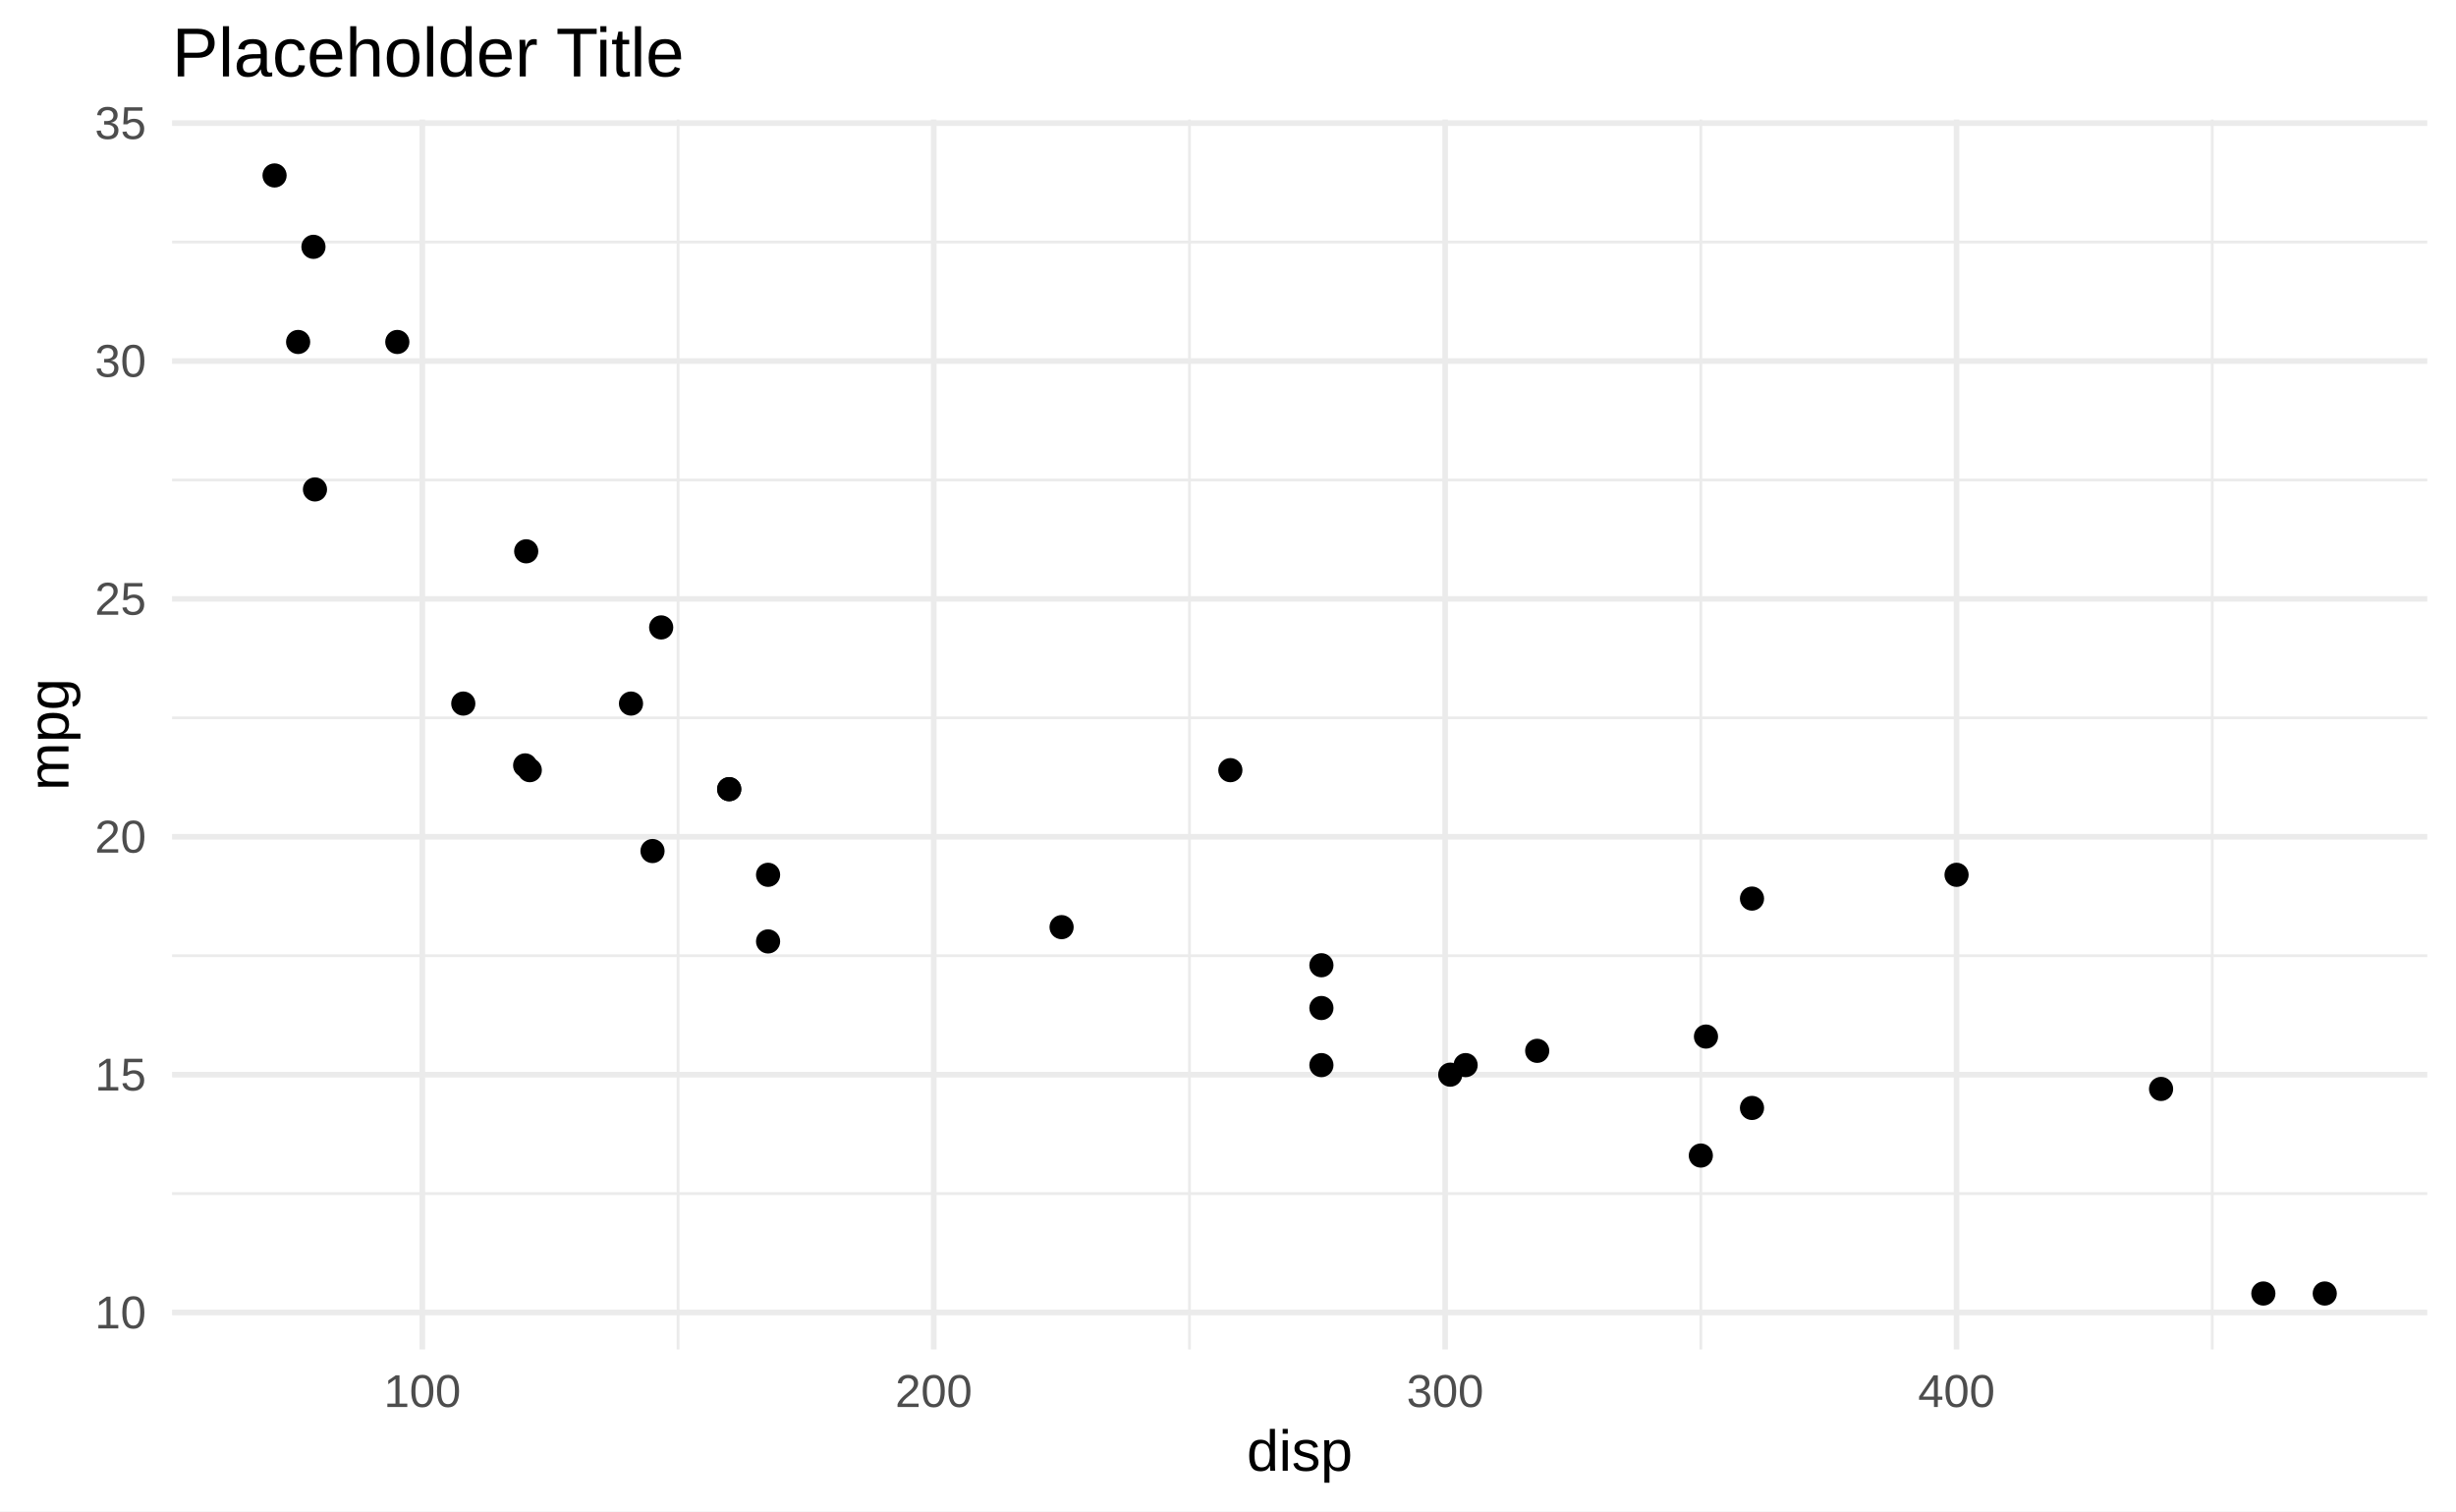
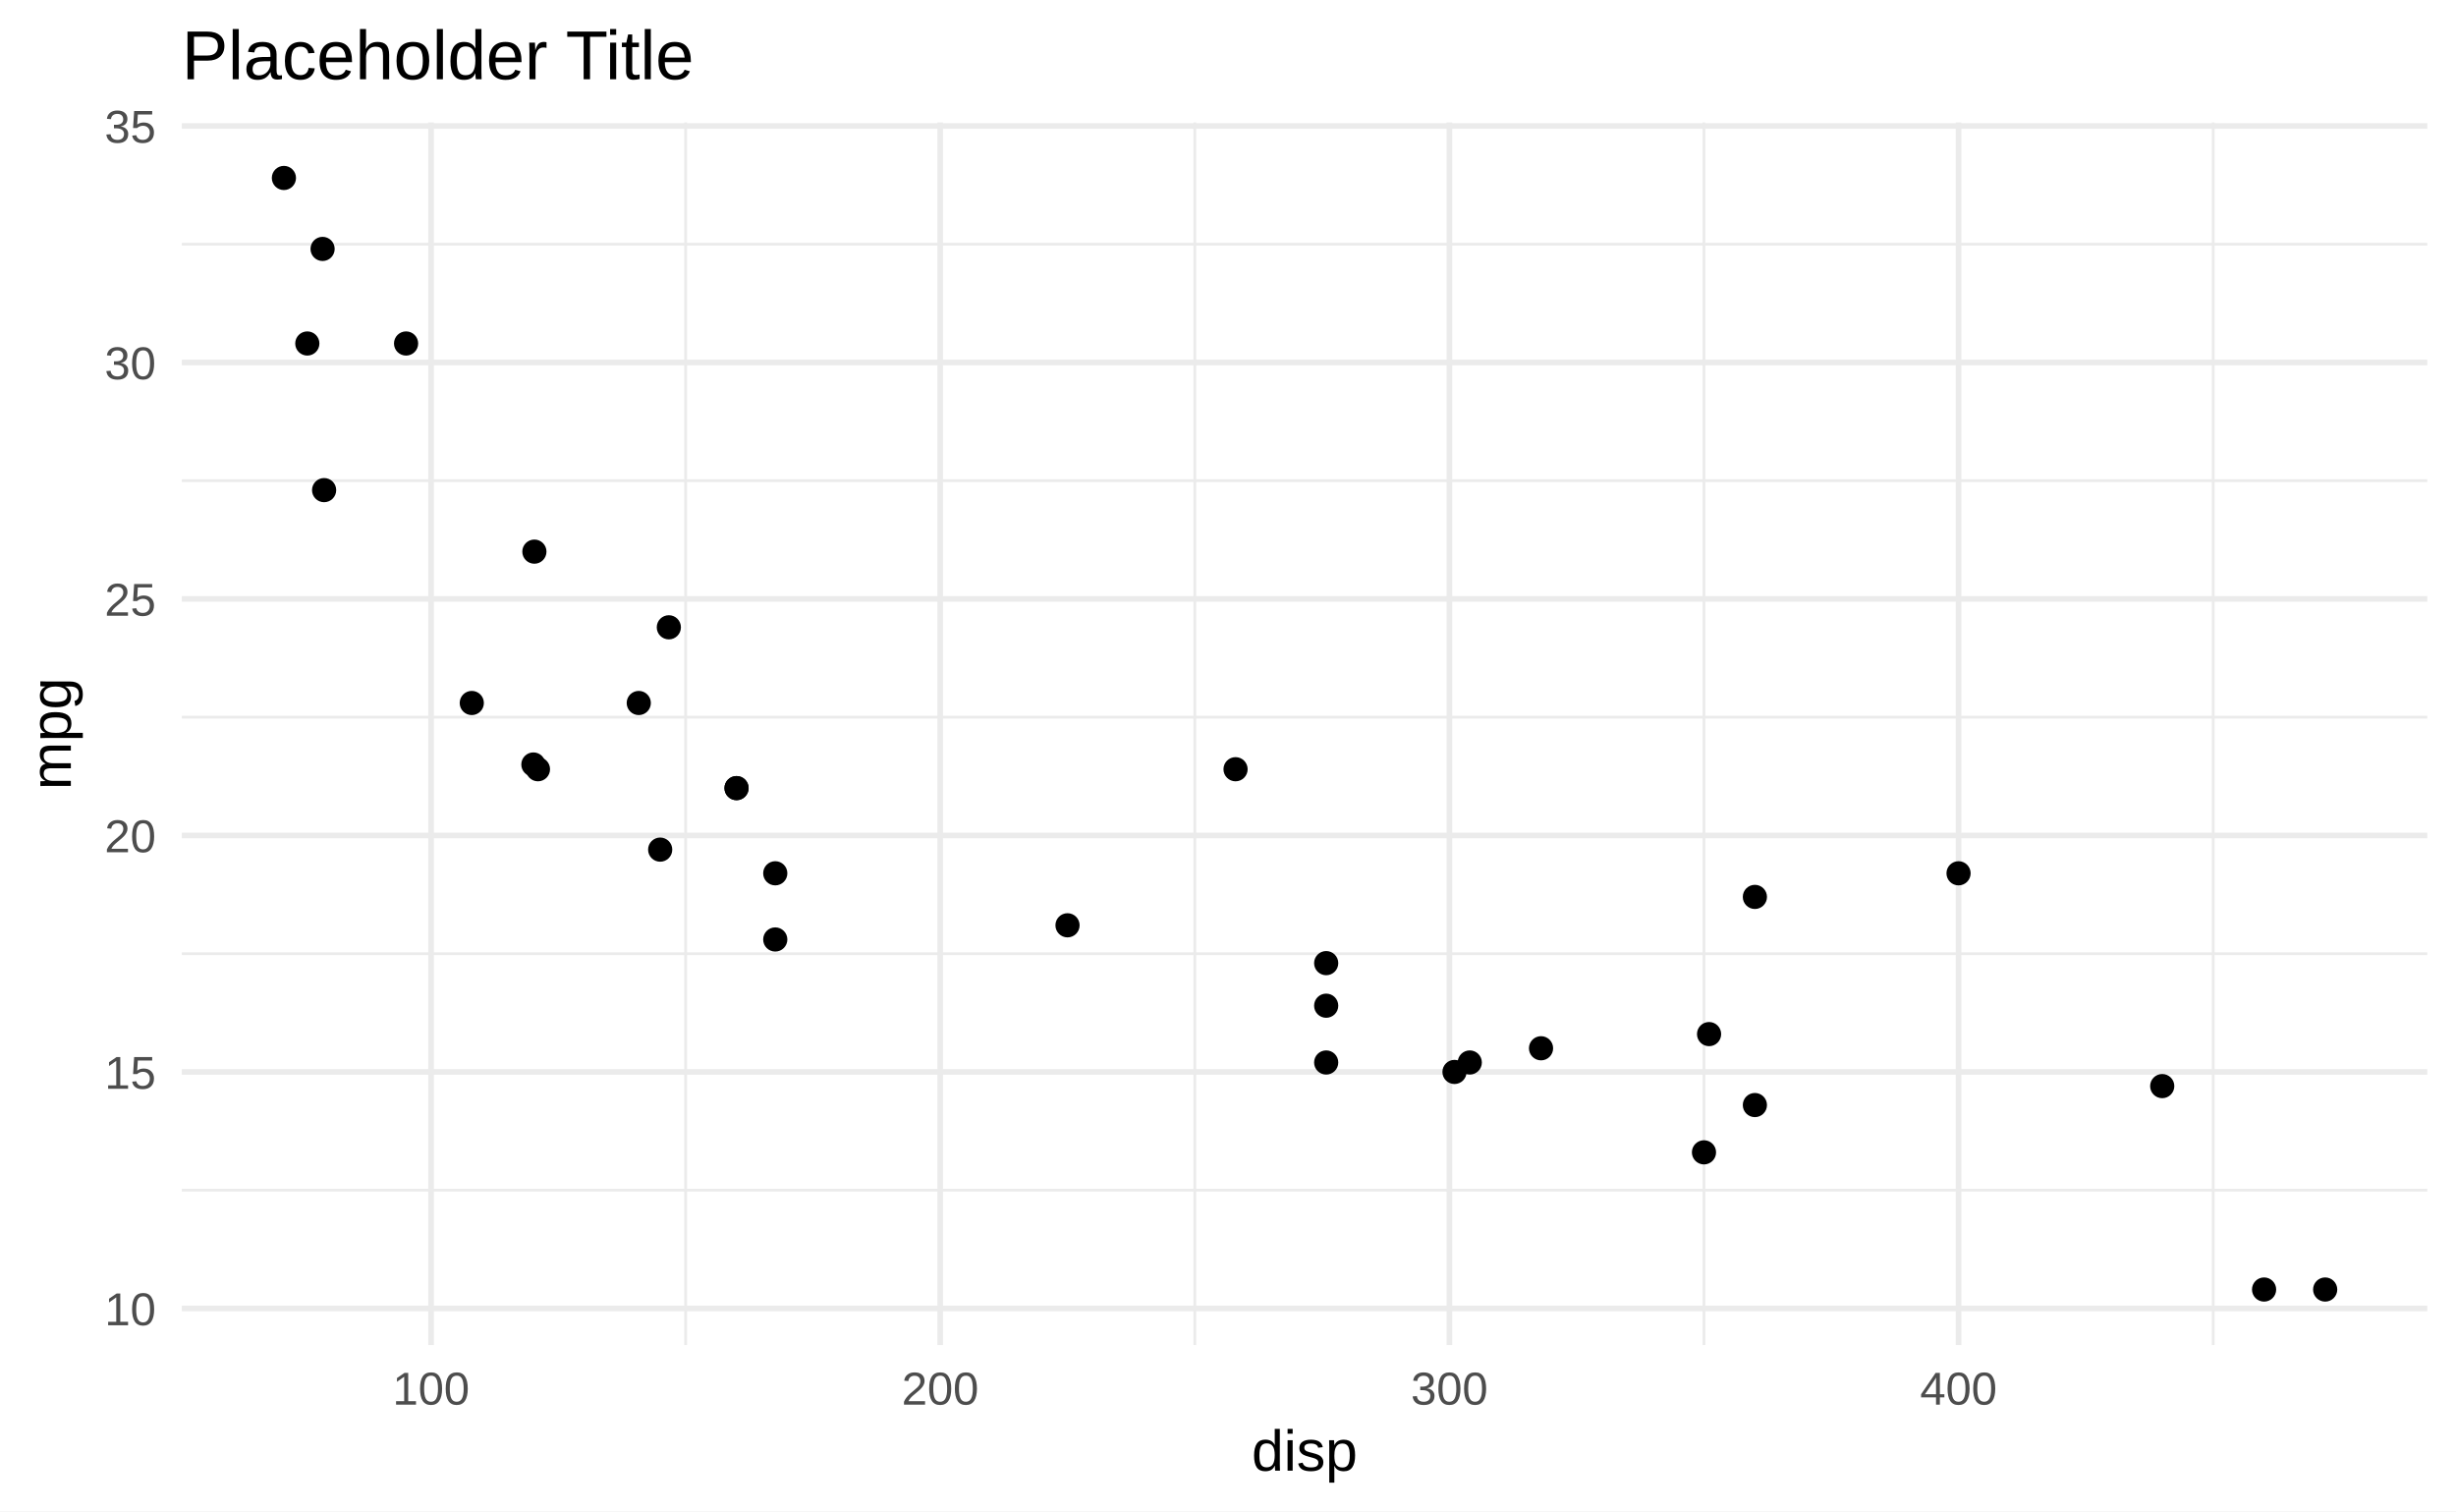
- <svg xmlns="http://www.w3.org/2000/svg" viewBox="0 0 468.00 288.00">
+ <svg xmlns="http://www.w3.org/2000/svg" class="svglite" width="468.00pt" height="288.00pt" viewBox="0 0 468.00 288.00">
  <defs>
    <style type="text/css">
-     line, polyline, polygon, path, rect, circle {
+     .svglite line, .svglite polyline, .svglite polygon, .svglite path, .svglite rect, .svglite circle {
      fill: none;
      stroke: #000000;
      stroke-linecap: round;
      stroke-linejoin: round;
      stroke-miterlimit: 10.00;
    }
  </style>
  </defs>
  <rect width="100%" height="100%" style="stroke: none; fill: #FFFFFF;" />
  <defs>
-     <clipPath id="cpMzIuNzl8NDYyLjUyfDI1Ny4xMnwyMi43OA==">
-       <rect x="32.79" y="22.78" width="429.73" height="234.34" />
-     </clipPath>
-   </defs>
-   <polyline points="32.79,227.43 462.52,227.43 " style="stroke-width: 0.53; stroke: #EBEBEB; stroke-linecap: butt;" clip-path="url(#cpMzIuNzl8NDYyLjUyfDI1Ny4xMnwyMi43OA==)" />
-   <polyline points="32.79,182.10 462.52,182.10 " style="stroke-width: 0.53; stroke: #EBEBEB; stroke-linecap: butt;" clip-path="url(#cpMzIuNzl8NDYyLjUyfDI1Ny4xMnwyMi43OA==)" />
-   <polyline points="32.79,136.78 462.52,136.78 " style="stroke-width: 0.53; stroke: #EBEBEB; stroke-linecap: butt;" clip-path="url(#cpMzIuNzl8NDYyLjUyfDI1Ny4xMnwyMi43OA==)" />
-   <polyline points="32.79,91.45 462.52,91.45 " style="stroke-width: 0.53; stroke: #EBEBEB; stroke-linecap: butt;" clip-path="url(#cpMzIuNzl8NDYyLjUyfDI1Ny4xMnwyMi43OA==)" />
-   <polyline points="32.79,46.12 462.52,46.12 " style="stroke-width: 0.53; stroke: #EBEBEB; stroke-linecap: butt;" clip-path="url(#cpMzIuNzl8NDYyLjUyfDI1Ny4xMnwyMi43OA==)" />
-   <polyline points="129.21,257.12 129.21,22.78 " style="stroke-width: 0.53; stroke: #EBEBEB; stroke-linecap: butt;" clip-path="url(#cpMzIuNzl8NDYyLjUyfDI1Ny4xMnwyMi43OA==)" />
-   <polyline points="226.66,257.12 226.66,22.78 " style="stroke-width: 0.53; stroke: #EBEBEB; stroke-linecap: butt;" clip-path="url(#cpMzIuNzl8NDYyLjUyfDI1Ny4xMnwyMi43OA==)" />
-   <polyline points="324.10,257.12 324.10,22.78 " style="stroke-width: 0.53; stroke: #EBEBEB; stroke-linecap: butt;" clip-path="url(#cpMzIuNzl8NDYyLjUyfDI1Ny4xMnwyMi43OA==)" />
-   <polyline points="421.55,257.12 421.55,22.78 " style="stroke-width: 0.53; stroke: #EBEBEB; stroke-linecap: butt;" clip-path="url(#cpMzIuNzl8NDYyLjUyfDI1Ny4xMnwyMi43OA==)" />
-   <polyline points="32.79,250.09 462.52,250.09 " style="stroke-width: 1.07; stroke: #EBEBEB; stroke-linecap: butt;" clip-path="url(#cpMzIuNzl8NDYyLjUyfDI1Ny4xMnwyMi43OA==)" />
-   <polyline points="32.79,204.77 462.52,204.77 " style="stroke-width: 1.07; stroke: #EBEBEB; stroke-linecap: butt;" clip-path="url(#cpMzIuNzl8NDYyLjUyfDI1Ny4xMnwyMi43OA==)" />
-   <polyline points="32.79,159.44 462.52,159.44 " style="stroke-width: 1.07; stroke: #EBEBEB; stroke-linecap: butt;" clip-path="url(#cpMzIuNzl8NDYyLjUyfDI1Ny4xMnwyMi43OA==)" />
-   <polyline points="32.79,114.11 462.52,114.11 " style="stroke-width: 1.07; stroke: #EBEBEB; stroke-linecap: butt;" clip-path="url(#cpMzIuNzl8NDYyLjUyfDI1Ny4xMnwyMi43OA==)" />
-   <polyline points="32.79,68.79 462.52,68.79 " style="stroke-width: 1.07; stroke: #EBEBEB; stroke-linecap: butt;" clip-path="url(#cpMzIuNzl8NDYyLjUyfDI1Ny4xMnwyMi43OA==)" />
-   <polyline points="32.79,23.46 462.52,23.46 " style="stroke-width: 1.07; stroke: #EBEBEB; stroke-linecap: butt;" clip-path="url(#cpMzIuNzl8NDYyLjUyfDI1Ny4xMnwyMi43OA==)" />
-   <polyline points="80.48,257.12 80.48,22.78 " style="stroke-width: 1.07; stroke: #EBEBEB; stroke-linecap: butt;" clip-path="url(#cpMzIuNzl8NDYyLjUyfDI1Ny4xMnwyMi43OA==)" />
-   <polyline points="177.93,257.12 177.93,22.78 " style="stroke-width: 1.07; stroke: #EBEBEB; stroke-linecap: butt;" clip-path="url(#cpMzIuNzl8NDYyLjUyfDI1Ny4xMnwyMi43OA==)" />
-   <polyline points="275.38,257.12 275.38,22.78 " style="stroke-width: 1.07; stroke: #EBEBEB; stroke-linecap: butt;" clip-path="url(#cpMzIuNzl8NDYyLjUyfDI1Ny4xMnwyMi43OA==)" />
-   <polyline points="372.83,257.12 372.83,22.78 " style="stroke-width: 1.07; stroke: #EBEBEB; stroke-linecap: butt;" clip-path="url(#cpMzIuNzl8NDYyLjUyfDI1Ny4xMnwyMi43OA==)" />
-   <circle cx="138.95" cy="150.37" r="1.95" style="stroke-width: 0.71; fill: #000000;" clip-path="url(#cpMzIuNzl8NDYyLjUyfDI1Ny4xMnwyMi43OA==)" />
-   <circle cx="138.95" cy="150.37" r="1.95" style="stroke-width: 0.71; fill: #000000;" clip-path="url(#cpMzIuNzl8NDYyLjUyfDI1Ny4xMnwyMi43OA==)" />
-   <circle cx="88.28" cy="134.06" r="1.95" style="stroke-width: 0.71; fill: #000000;" clip-path="url(#cpMzIuNzl8NDYyLjUyfDI1Ny4xMnwyMi43OA==)" />
-   <circle cx="234.45" cy="146.75" r="1.95" style="stroke-width: 0.71; fill: #000000;" clip-path="url(#cpMzIuNzl8NDYyLjUyfDI1Ny4xMnwyMi43OA==)" />
-   <circle cx="333.85" cy="171.22" r="1.95" style="stroke-width: 0.71; fill: #000000;" clip-path="url(#cpMzIuNzl8NDYyLjUyfDI1Ny4xMnwyMi43OA==)" />
-   <circle cx="202.29" cy="176.66" r="1.95" style="stroke-width: 0.71; fill: #000000;" clip-path="url(#cpMzIuNzl8NDYyLjUyfDI1Ny4xMnwyMi43OA==)" />
-   <circle cx="333.85" cy="211.11" r="1.95" style="stroke-width: 0.71; fill: #000000;" clip-path="url(#cpMzIuNzl8NDYyLjUyfDI1Ny4xMnwyMi43OA==)" />
-   <circle cx="125.99" cy="119.55" r="1.95" style="stroke-width: 0.71; fill: #000000;" clip-path="url(#cpMzIuNzl8NDYyLjUyfDI1Ny4xMnwyMi43OA==)" />
-   <circle cx="120.24" cy="134.06" r="1.95" style="stroke-width: 0.71; fill: #000000;" clip-path="url(#cpMzIuNzl8NDYyLjUyfDI1Ny4xMnwyMi43OA==)" />
-   <circle cx="146.36" cy="166.69" r="1.95" style="stroke-width: 0.71; fill: #000000;" clip-path="url(#cpMzIuNzl8NDYyLjUyfDI1Ny4xMnwyMi43OA==)" />
-   <circle cx="146.36" cy="179.38" r="1.95" style="stroke-width: 0.71; fill: #000000;" clip-path="url(#cpMzIuNzl8NDYyLjUyfDI1Ny4xMnwyMi43OA==)" />
-   <circle cx="251.80" cy="192.07" r="1.95" style="stroke-width: 0.71; fill: #000000;" clip-path="url(#cpMzIuNzl8NDYyLjUyfDI1Ny4xMnwyMi43OA==)" />
-   <circle cx="251.80" cy="183.92" r="1.95" style="stroke-width: 0.71; fill: #000000;" clip-path="url(#cpMzIuNzl8NDYyLjUyfDI1Ny4xMnwyMi43OA==)" />
-   <circle cx="251.80" cy="202.95" r="1.95" style="stroke-width: 0.71; fill: #000000;" clip-path="url(#cpMzIuNzl8NDYyLjUyfDI1Ny4xMnwyMi43OA==)" />
-   <circle cx="442.99" cy="246.47" r="1.95" style="stroke-width: 0.71; fill: #000000;" clip-path="url(#cpMzIuNzl8NDYyLjUyfDI1Ny4xMnwyMi43OA==)" />
-   <circle cx="431.29" cy="246.47" r="1.95" style="stroke-width: 0.71; fill: #000000;" clip-path="url(#cpMzIuNzl8NDYyLjUyfDI1Ny4xMnwyMi43OA==)" />
-   <circle cx="411.80" cy="207.49" r="1.95" style="stroke-width: 0.71; fill: #000000;" clip-path="url(#cpMzIuNzl8NDYyLjUyfDI1Ny4xMnwyMi43OA==)" />
-   <circle cx="59.73" cy="47.03" r="1.95" style="stroke-width: 0.71; fill: #000000;" clip-path="url(#cpMzIuNzl8NDYyLjUyfDI1Ny4xMnwyMi43OA==)" />
-   <circle cx="56.81" cy="65.16" r="1.95" style="stroke-width: 0.71; fill: #000000;" clip-path="url(#cpMzIuNzl8NDYyLjUyfDI1Ny4xMnwyMi43OA==)" />
-   <circle cx="52.32" cy="33.43" r="1.95" style="stroke-width: 0.71; fill: #000000;" clip-path="url(#cpMzIuNzl8NDYyLjUyfDI1Ny4xMnwyMi43OA==)" />
-   <circle cx="100.07" cy="145.84" r="1.95" style="stroke-width: 0.71; fill: #000000;" clip-path="url(#cpMzIuNzl8NDYyLjUyfDI1Ny4xMnwyMi43OA==)" />
-   <circle cx="292.92" cy="200.23" r="1.95" style="stroke-width: 0.71; fill: #000000;" clip-path="url(#cpMzIuNzl8NDYyLjUyfDI1Ny4xMnwyMi43OA==)" />
-   <circle cx="279.28" cy="202.95" r="1.95" style="stroke-width: 0.71; fill: #000000;" clip-path="url(#cpMzIuNzl8NDYyLjUyfDI1Ny4xMnwyMi43OA==)" />
-   <circle cx="324.10" cy="220.18" r="1.95" style="stroke-width: 0.71; fill: #000000;" clip-path="url(#cpMzIuNzl8NDYyLjUyfDI1Ny4xMnwyMi43OA==)" />
-   <circle cx="372.83" cy="166.69" r="1.95" style="stroke-width: 0.71; fill: #000000;" clip-path="url(#cpMzIuNzl8NDYyLjUyfDI1Ny4xMnwyMi43OA==)" />
-   <circle cx="60.02" cy="93.26" r="1.95" style="stroke-width: 0.71; fill: #000000;" clip-path="url(#cpMzIuNzl8NDYyLjUyfDI1Ny4xMnwyMi43OA==)" />
-   <circle cx="100.27" cy="105.05" r="1.95" style="stroke-width: 0.71; fill: #000000;" clip-path="url(#cpMzIuNzl8NDYyLjUyfDI1Ny4xMnwyMi43OA==)" />
-   <circle cx="75.71" cy="65.16" r="1.95" style="stroke-width: 0.71; fill: #000000;" clip-path="url(#cpMzIuNzl8NDYyLjUyfDI1Ny4xMnwyMi43OA==)" />
-   <circle cx="325.08" cy="197.51" r="1.95" style="stroke-width: 0.71; fill: #000000;" clip-path="url(#cpMzIuNzl8NDYyLjUyfDI1Ny4xMnwyMi43OA==)" />
-   <circle cx="124.34" cy="162.16" r="1.95" style="stroke-width: 0.71; fill: #000000;" clip-path="url(#cpMzIuNzl8NDYyLjUyfDI1Ny4xMnwyMi43OA==)" />
-   <circle cx="276.35" cy="204.77" r="1.95" style="stroke-width: 0.71; fill: #000000;" clip-path="url(#cpMzIuNzl8NDYyLjUyfDI1Ny4xMnwyMi43OA==)" />
-   <circle cx="100.95" cy="146.75" r="1.95" style="stroke-width: 0.71; fill: #000000;" clip-path="url(#cpMzIuNzl8NDYyLjUyfDI1Ny4xMnwyMi43OA==)" />
-   <defs>
-     <clipPath id="cpMC4wMHw0NjguMDB8Mjg4LjAwfDAuMDA=">
+     <clipPath id="cpMC4wMHw0NjguMDB8MC4wMHwyODguMDA=">
      <rect x="0.00" y="0.00" width="468.00" height="288.00" />
    </clipPath>
  </defs>
-   <g clip-path="url(#cpMC4wMHw0NjguMDB8Mjg4LjAwfDAuMDA=)">
-     <text x="18.07" y="253.12" style="font-size: 8.80px; fill: #4D4D4D; font-family: Liberation Sans;" textLength="9.79px" lengthAdjust="spacingAndGlyphs">10</text>
+   <g clip-path="url(#cpMC4wMHw0NjguMDB8MC4wMHwyODguMDA=)">
+ </g>
+   <defs>
+     <clipPath id="cpMzQuNjV8NDYyLjUyfDIzLjMyfDI1Ni4yOQ==">
+       <rect x="34.65" y="23.32" width="427.87" height="232.97" />
+     </clipPath>
+   </defs>
+   <g clip-path="url(#cpMzQuNjV8NDYyLjUyfDIzLjMyfDI1Ni4yOQ==)">
+     <polyline points="34.65,226.78 462.52,226.78 " style="stroke-width: 0.53; stroke: #EBEBEB; stroke-linecap: butt;" />
+     <polyline points="34.65,181.72 462.52,181.72 " style="stroke-width: 0.53; stroke: #EBEBEB; stroke-linecap: butt;" />
+     <polyline points="34.65,136.65 462.52,136.65 " style="stroke-width: 0.53; stroke: #EBEBEB; stroke-linecap: butt;" />
+     <polyline points="34.65,91.59 462.52,91.59 " style="stroke-width: 0.53; stroke: #EBEBEB; stroke-linecap: butt;" />
+     <polyline points="34.65,46.53 462.52,46.53 " style="stroke-width: 0.53; stroke: #EBEBEB; stroke-linecap: butt;" />
+     <polyline points="130.65,256.29 130.65,23.32 " style="stroke-width: 0.53; stroke: #EBEBEB; stroke-linecap: butt;" />
+     <polyline points="227.68,256.29 227.68,23.32 " style="stroke-width: 0.53; stroke: #EBEBEB; stroke-linecap: butt;" />
+     <polyline points="324.70,256.29 324.70,23.32 " style="stroke-width: 0.53; stroke: #EBEBEB; stroke-linecap: butt;" />
+     <polyline points="421.73,256.29 421.73,23.32 " style="stroke-width: 0.53; stroke: #EBEBEB; stroke-linecap: butt;" />
+     <polyline points="34.65,249.31 462.52,249.31 " style="stroke-width: 1.07; stroke: #EBEBEB; stroke-linecap: butt;" />
+     <polyline points="34.65,204.25 462.52,204.25 " style="stroke-width: 1.07; stroke: #EBEBEB; stroke-linecap: butt;" />
+     <polyline points="34.65,159.19 462.52,159.19 " style="stroke-width: 1.07; stroke: #EBEBEB; stroke-linecap: butt;" />
+     <polyline points="34.65,114.12 462.52,114.12 " style="stroke-width: 1.07; stroke: #EBEBEB; stroke-linecap: butt;" />
+     <polyline points="34.65,69.06 462.52,69.06 " style="stroke-width: 1.07; stroke: #EBEBEB; stroke-linecap: butt;" />
+     <polyline points="34.65,24.00 462.52,24.00 " style="stroke-width: 1.07; stroke: #EBEBEB; stroke-linecap: butt;" />
+     <polyline points="82.14,256.29 82.14,23.32 " style="stroke-width: 1.07; stroke: #EBEBEB; stroke-linecap: butt;" />
+     <polyline points="179.16,256.29 179.16,23.32 " style="stroke-width: 1.07; stroke: #EBEBEB; stroke-linecap: butt;" />
+     <polyline points="276.19,256.29 276.19,23.32 " style="stroke-width: 1.07; stroke: #EBEBEB; stroke-linecap: butt;" />
+     <polyline points="373.21,256.29 373.21,23.32 " style="stroke-width: 1.07; stroke: #EBEBEB; stroke-linecap: butt;" />
+     <circle cx="140.35" cy="150.17" r="1.95" style="stroke-width: 0.71; fill: #000000;" />
+     <circle cx="140.35" cy="150.17" r="1.95" style="stroke-width: 0.71; fill: #000000;" />
+     <circle cx="89.90" cy="133.95" r="1.95" style="stroke-width: 0.71; fill: #000000;" />
+     <circle cx="235.44" cy="146.57" r="1.95" style="stroke-width: 0.71; fill: #000000;" />
+     <circle cx="334.40" cy="170.90" r="1.95" style="stroke-width: 0.71; fill: #000000;" />
+     <circle cx="203.42" cy="176.31" r="1.95" style="stroke-width: 0.71; fill: #000000;" />
+     <circle cx="334.40" cy="210.56" r="1.95" style="stroke-width: 0.71; fill: #000000;" />
+     <circle cx="127.45" cy="119.53" r="1.95" style="stroke-width: 0.71; fill: #000000;" />
+     <circle cx="121.72" cy="133.95" r="1.95" style="stroke-width: 0.71; fill: #000000;" />
+     <circle cx="147.73" cy="166.40" r="1.95" style="stroke-width: 0.71; fill: #000000;" />
+     <circle cx="147.73" cy="179.01" r="1.95" style="stroke-width: 0.71; fill: #000000;" />
+     <circle cx="252.71" cy="191.63" r="1.95" style="stroke-width: 0.71; fill: #000000;" />
+     <circle cx="252.71" cy="183.52" r="1.95" style="stroke-width: 0.71; fill: #000000;" />
+     <circle cx="252.71" cy="202.45" r="1.95" style="stroke-width: 0.71; fill: #000000;" />
+     <circle cx="443.07" cy="245.71" r="1.95" style="stroke-width: 0.71; fill: #000000;" />
+     <circle cx="431.43" cy="245.71" r="1.95" style="stroke-width: 0.71; fill: #000000;" />
+     <circle cx="412.02" cy="206.95" r="1.95" style="stroke-width: 0.71; fill: #000000;" />
+     <circle cx="61.47" cy="47.43" r="1.95" style="stroke-width: 0.71; fill: #000000;" />
+     <circle cx="58.56" cy="65.45" r="1.95" style="stroke-width: 0.71; fill: #000000;" />
+     <circle cx="54.10" cy="33.91" r="1.95" style="stroke-width: 0.71; fill: #000000;" />
+     <circle cx="101.64" cy="145.67" r="1.95" style="stroke-width: 0.71; fill: #000000;" />
+     <circle cx="293.65" cy="199.74" r="1.95" style="stroke-width: 0.71; fill: #000000;" />
+     <circle cx="280.07" cy="202.45" r="1.95" style="stroke-width: 0.71; fill: #000000;" />
+     <circle cx="324.70" cy="219.57" r="1.95" style="stroke-width: 0.71; fill: #000000;" />
+     <circle cx="373.21" cy="166.40" r="1.95" style="stroke-width: 0.71; fill: #000000;" />
+     <circle cx="61.76" cy="93.39" r="1.95" style="stroke-width: 0.71; fill: #000000;" />
+     <circle cx="101.83" cy="105.11" r="1.95" style="stroke-width: 0.71; fill: #000000;" />
+     <circle cx="77.38" cy="65.45" r="1.95" style="stroke-width: 0.71; fill: #000000;" />
+     <circle cx="325.67" cy="197.04" r="1.95" style="stroke-width: 0.71; fill: #000000;" />
+     <circle cx="125.80" cy="161.89" r="1.95" style="stroke-width: 0.71; fill: #000000;" />
+     <circle cx="277.16" cy="204.25" r="1.95" style="stroke-width: 0.71; fill: #000000;" />
+     <circle cx="102.51" cy="146.57" r="1.95" style="stroke-width: 0.71; fill: #000000;" />
  </g>
-   <g clip-path="url(#cpMC4wMHw0NjguMDB8Mjg4LjAwfDAuMDA=)">
-     <text x="18.07" y="207.79" style="font-size: 8.80px; fill: #4D4D4D; font-family: Liberation Sans;" textLength="9.79px" lengthAdjust="spacingAndGlyphs">15</text>
-   </g>
-   <g clip-path="url(#cpMC4wMHw0NjguMDB8Mjg4LjAwfDAuMDA=)">
-     <text x="18.07" y="162.47" style="font-size: 8.80px; fill: #4D4D4D; font-family: Liberation Sans;" textLength="9.79px" lengthAdjust="spacingAndGlyphs">20</text>
-   </g>
-   <g clip-path="url(#cpMC4wMHw0NjguMDB8Mjg4LjAwfDAuMDA=)">
-     <text x="18.07" y="117.14" style="font-size: 8.80px; fill: #4D4D4D; font-family: Liberation Sans;" textLength="9.79px" lengthAdjust="spacingAndGlyphs">25</text>
-   </g>
-   <g clip-path="url(#cpMC4wMHw0NjguMDB8Mjg4LjAwfDAuMDA=)">
-     <text x="18.07" y="71.81" style="font-size: 8.80px; fill: #4D4D4D; font-family: Liberation Sans;" textLength="9.79px" lengthAdjust="spacingAndGlyphs">30</text>
-   </g>
-   <g clip-path="url(#cpMC4wMHw0NjguMDB8Mjg4LjAwfDAuMDA=)">
-     <text x="18.07" y="26.49" style="font-size: 8.80px; fill: #4D4D4D; font-family: Liberation Sans;" textLength="9.79px" lengthAdjust="spacingAndGlyphs">35</text>
-   </g>
-   <g clip-path="url(#cpMC4wMHw0NjguMDB8Mjg4LjAwfDAuMDA=)">
-     <text x="73.14" y="268.10" style="font-size: 8.80px; fill: #4D4D4D; font-family: Liberation Sans;" textLength="14.68px" lengthAdjust="spacingAndGlyphs">100</text>
-   </g>
-   <g clip-path="url(#cpMC4wMHw0NjguMDB8Mjg4LjAwfDAuMDA=)">
-     <text x="170.59" y="268.10" style="font-size: 8.80px; fill: #4D4D4D; font-family: Liberation Sans;" textLength="14.68px" lengthAdjust="spacingAndGlyphs">200</text>
-   </g>
-   <g clip-path="url(#cpMC4wMHw0NjguMDB8Mjg4LjAwfDAuMDA=)">
-     <text x="268.04" y="268.10" style="font-size: 8.80px; fill: #4D4D4D; font-family: Liberation Sans;" textLength="14.68px" lengthAdjust="spacingAndGlyphs">300</text>
-   </g>
-   <g clip-path="url(#cpMC4wMHw0NjguMDB8Mjg4LjAwfDAuMDA=)">
-     <text x="365.48" y="268.10" style="font-size: 8.80px; fill: #4D4D4D; font-family: Liberation Sans;" textLength="14.68px" lengthAdjust="spacingAndGlyphs">400</text>
-   </g>
-   <g clip-path="url(#cpMC4wMHw0NjguMDB8Mjg4LjAwfDAuMDA=)">
-     <text x="237.57" y="280.24" style="font-size: 11.00px; font-family: Liberation Sans;" textLength="20.18px" lengthAdjust="spacingAndGlyphs">disp</text>
-   </g>
-   <g clip-path="url(#cpMC4wMHw0NjguMDB8Mjg4LjAwfDAuMDA=)">
-     <text transform="translate(13.05,150.65) rotate(-90)" style="font-size: 11.00px; font-family: Liberation Sans;" textLength="21.40px" lengthAdjust="spacingAndGlyphs">mpg</text>
-   </g>
-   <g clip-path="url(#cpMC4wMHw0NjguMDB8Mjg4LjAwfDAuMDA=)">
-     <text x="32.79" y="14.56" style="font-size: 13.20px; font-family: Liberation Sans;" textLength="98.32px" lengthAdjust="spacingAndGlyphs">Placeholder Title</text>
+   <g clip-path="url(#cpMC4wMHw0NjguMDB8MC4wMHwyODguMDA=)">
+     <text x="29.72" y="252.52" text-anchor="end" style="font-size: 8.80px; fill: #4D4D4D; font-family: Arimo;" textLength="11.19px" lengthAdjust="spacingAndGlyphs">10</text>
+     <text x="29.72" y="207.46" text-anchor="end" style="font-size: 8.80px; fill: #4D4D4D; font-family: Arimo;" textLength="11.19px" lengthAdjust="spacingAndGlyphs">15</text>
+     <text x="29.72" y="162.39" text-anchor="end" style="font-size: 8.80px; fill: #4D4D4D; font-family: Arimo;" textLength="11.19px" lengthAdjust="spacingAndGlyphs">20</text>
+     <text x="29.72" y="117.33" text-anchor="end" style="font-size: 8.80px; fill: #4D4D4D; font-family: Arimo;" textLength="11.19px" lengthAdjust="spacingAndGlyphs">25</text>
+     <text x="29.72" y="72.27" text-anchor="end" style="font-size: 8.80px; fill: #4D4D4D; font-family: Arimo;" textLength="11.19px" lengthAdjust="spacingAndGlyphs">30</text>
+     <text x="29.72" y="27.20" text-anchor="end" style="font-size: 8.80px; fill: #4D4D4D; font-family: Arimo;" textLength="11.19px" lengthAdjust="spacingAndGlyphs">35</text>
+     <text x="82.14" y="267.64" text-anchor="middle" style="font-size: 8.80px; fill: #4D4D4D; font-family: Arimo;" textLength="16.78px" lengthAdjust="spacingAndGlyphs">100</text>
+     <text x="179.16" y="267.64" text-anchor="middle" style="font-size: 8.80px; fill: #4D4D4D; font-family: Arimo;" textLength="16.78px" lengthAdjust="spacingAndGlyphs">200</text>
+     <text x="276.19" y="267.64" text-anchor="middle" style="font-size: 8.80px; fill: #4D4D4D; font-family: Arimo;" textLength="16.78px" lengthAdjust="spacingAndGlyphs">300</text>
+     <text x="373.21" y="267.64" text-anchor="middle" style="font-size: 8.80px; fill: #4D4D4D; font-family: Arimo;" textLength="16.78px" lengthAdjust="spacingAndGlyphs">400</text>
+     <text x="248.59" y="280.23" text-anchor="middle" style="font-size: 11.00px; font-family: Arimo;" textLength="22.76px" lengthAdjust="spacingAndGlyphs">disp</text>
+     <text transform="translate(13.50,139.81) rotate(-90)" text-anchor="middle" style="font-size: 11.00px; font-family: Arimo;" textLength="24.68px" lengthAdjust="spacingAndGlyphs">mpg</text>
+     <text x="34.65" y="15.10" style="font-size: 13.20px; font-family: Arimo;" textLength="109.53px" lengthAdjust="spacingAndGlyphs">Placeholder Title</text>
  </g>
</svg>
